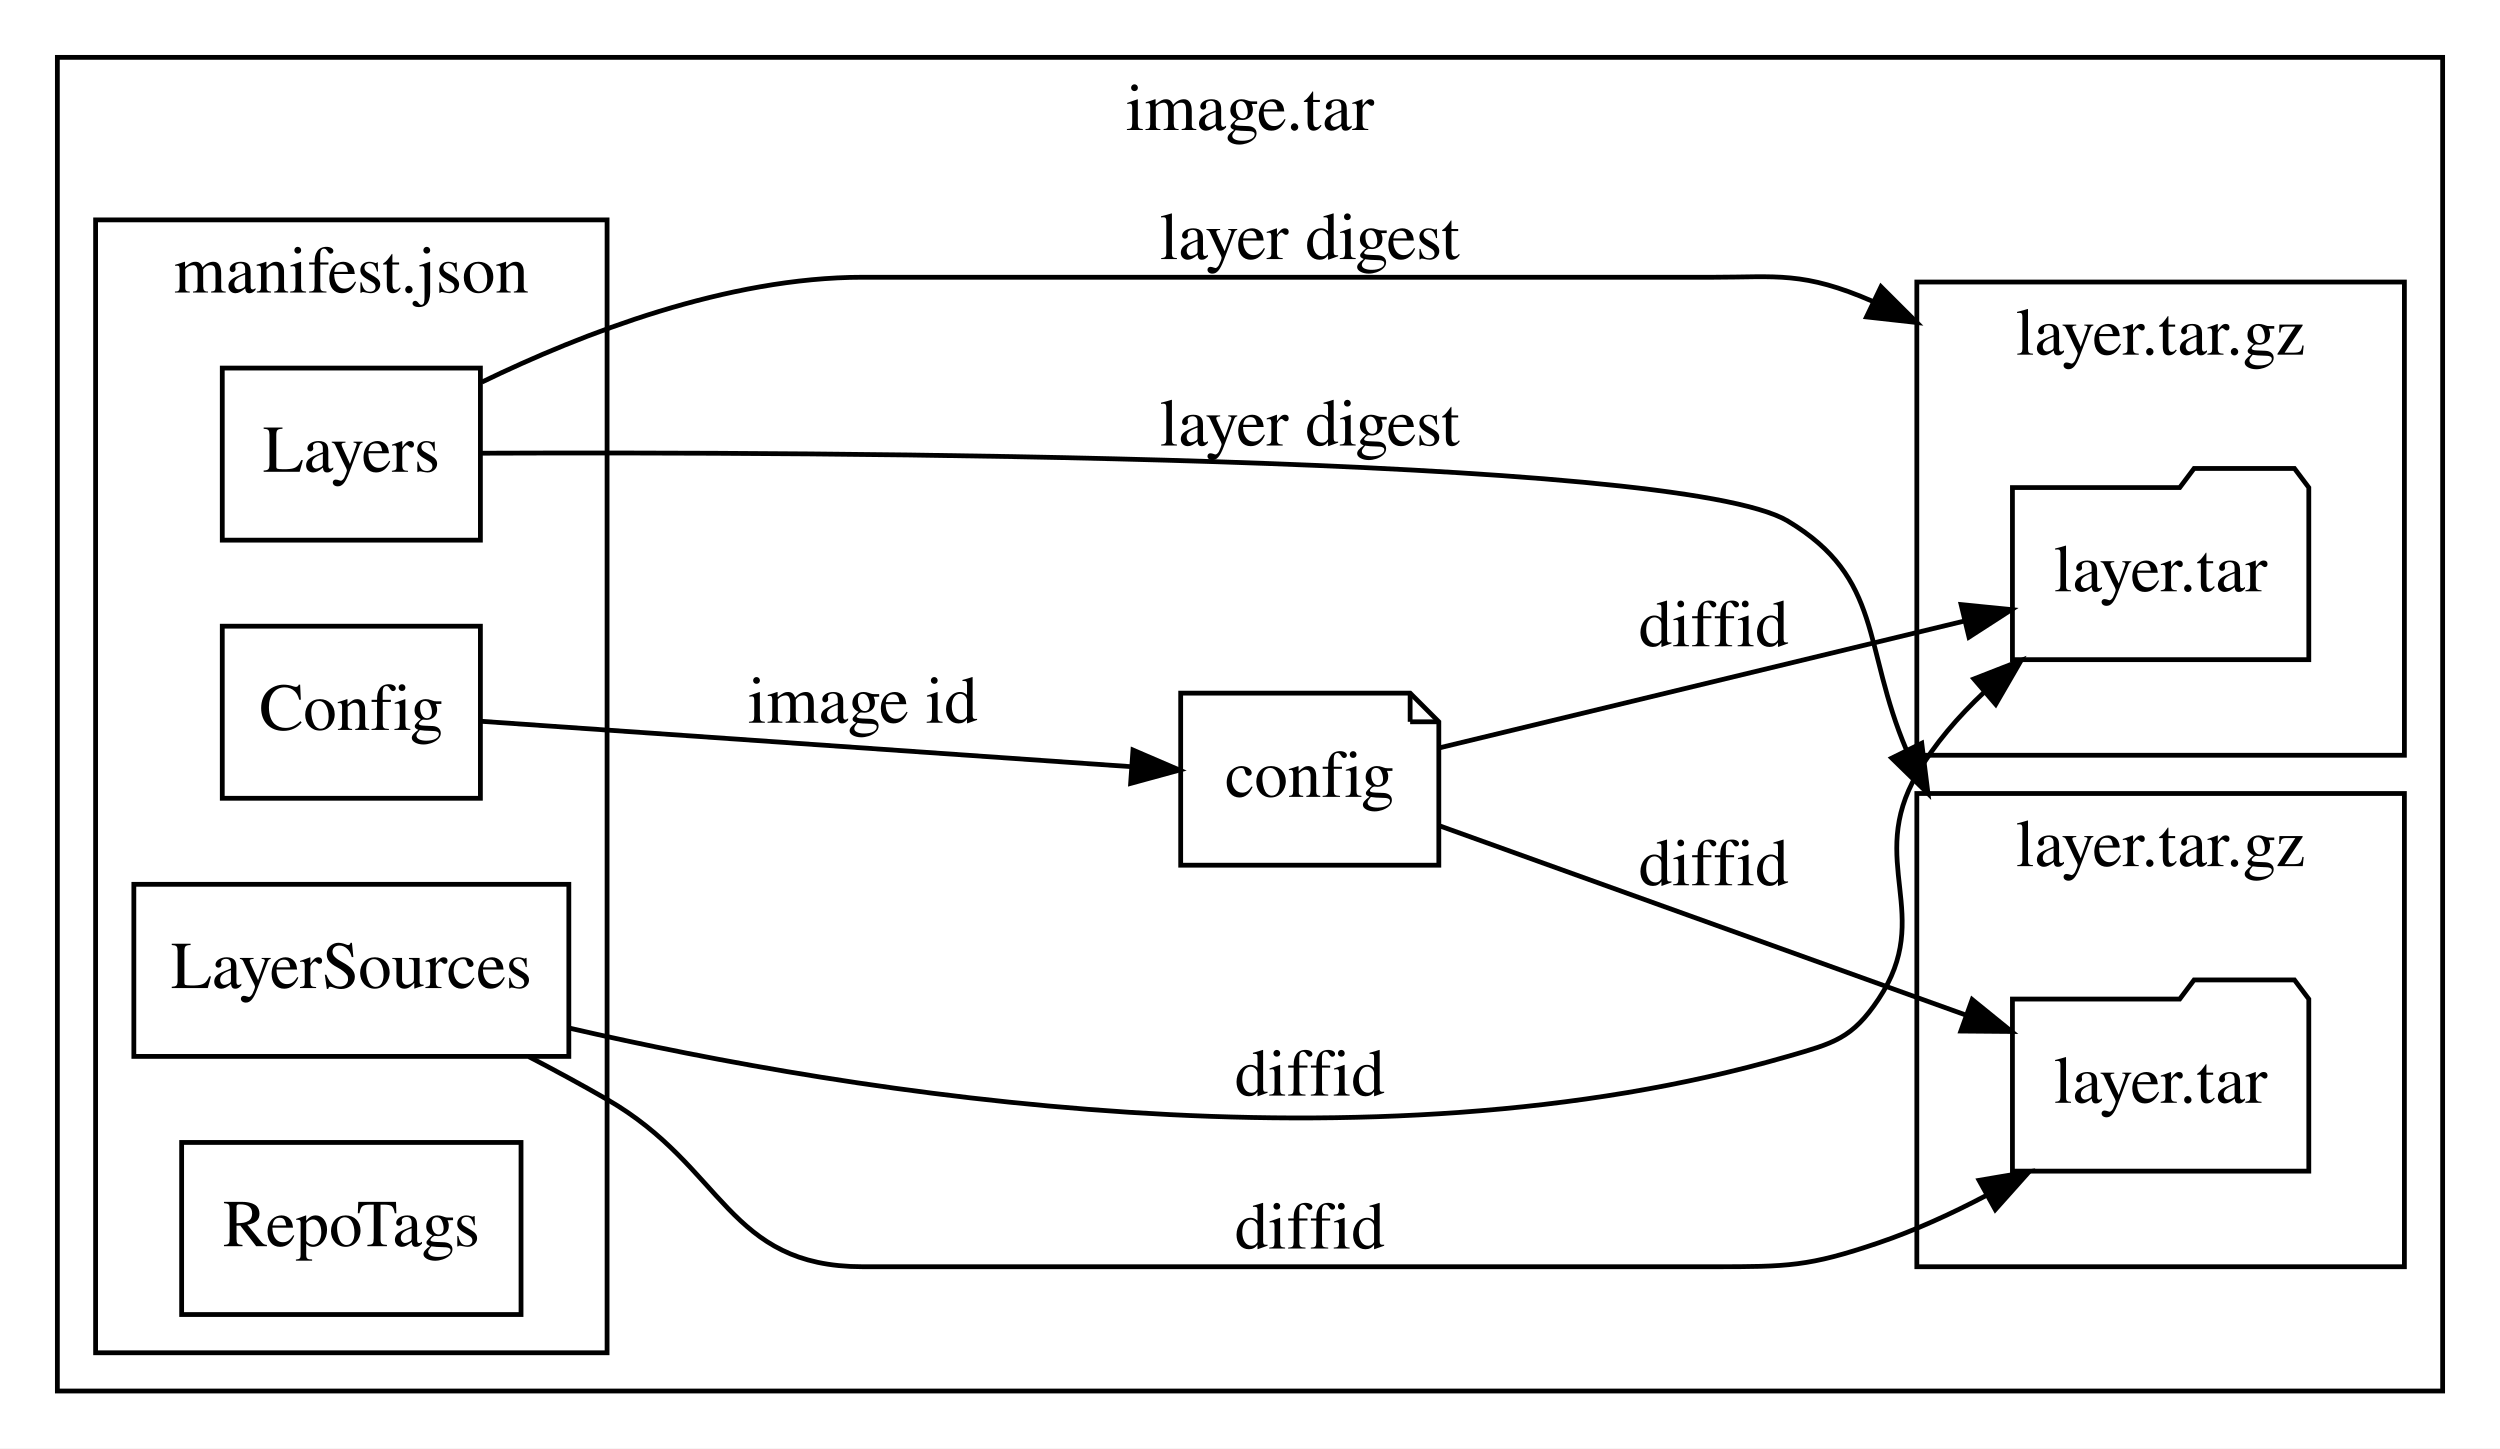
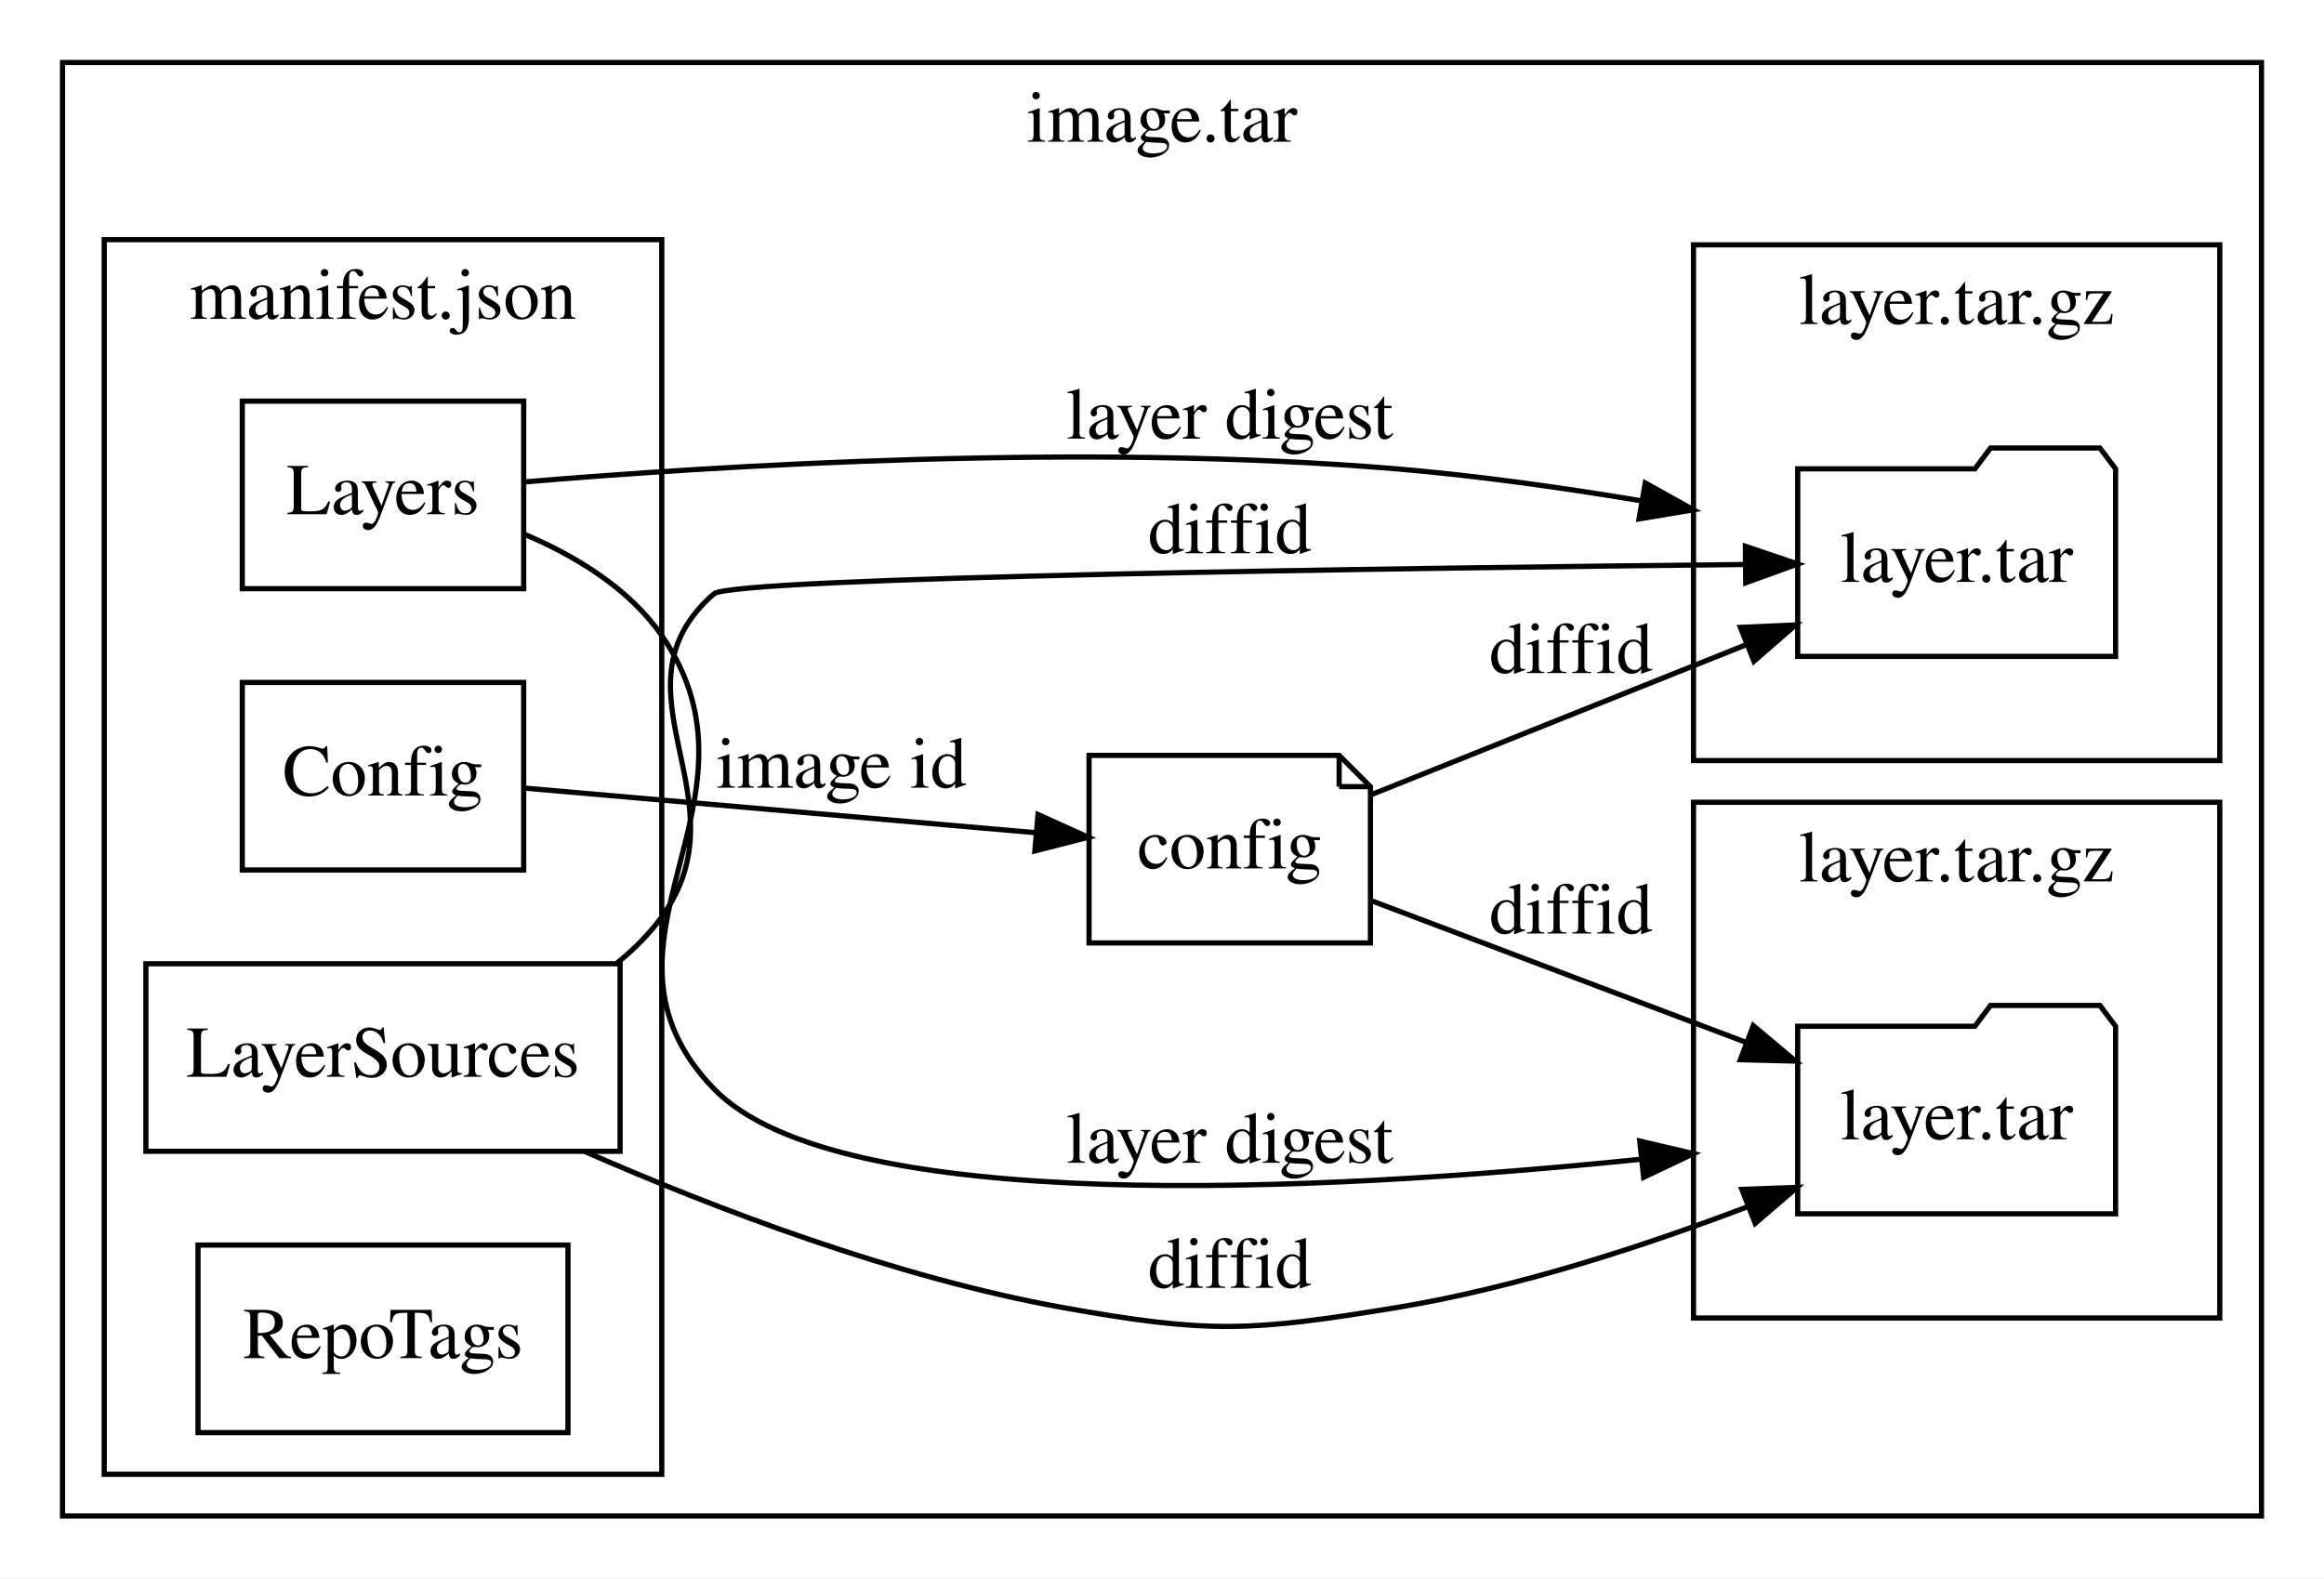
- <svg xmlns="http://www.w3.org/2000/svg" width="523pt" height="303pt" viewBox="0.00 0.00 523.00 303.00">
+ <svg xmlns="http://www.w3.org/2000/svg" width="446pt" height="303pt" viewBox="0.00 0.00 446.00 303.00">
  <g id="graph0" class="graph" transform="scale(1 1) rotate(0) translate(4 299)">
-     <polygon fill="#ffffff" stroke="transparent" points="-4,4 -4,-299 519,-299 519,4 -4,4" />
+     <polygon fill="white" stroke="transparent" points="-4,4 -4,-299 442,-299 442,4 -4,4" />
    <g id="clust1" class="cluster">
-       <polygon fill="none" stroke="#000000" points="8,-8 8,-287 507,-287 507,-8 8,-8" />
-       <text text-anchor="middle" x="257.5" y="-271.8" font-family="Times,serif" font-size="14.00" fill="#000000">image.tar</text>
+       <polygon fill="none" stroke="black" points="8,-8 8,-287 430,-287 430,-8 8,-8" />
+       <text text-anchor="middle" x="219" y="-271.8" font-family="Times,serif" font-size="14.00">image.tar</text>
    </g>
    <g id="clust2" class="cluster">
-       <polygon fill="none" stroke="#000000" points="16,-16 16,-253 123,-253 123,-16 16,-16" />
-       <text text-anchor="middle" x="69.5" y="-237.8" font-family="Times,serif" font-size="14.00" fill="#000000">manifest.json</text>
+       <polygon fill="none" stroke="black" points="16,-16 16,-253 123,-253 123,-16 16,-16" />
+       <text text-anchor="middle" x="69.5" y="-237.8" font-family="Times,serif" font-size="14.00">manifest.json</text>
    </g>
    <g id="clust3" class="cluster">
-       <polygon fill="none" stroke="#000000" points="397,-34 397,-133 499,-133 499,-34 397,-34" />
-       <text text-anchor="middle" x="448" y="-117.8" font-family="Times,serif" font-size="14.00" fill="#000000">layer.tar.gz</text>
+       <polygon fill="none" stroke="black" points="321,-46 321,-145 422,-145 422,-46 321,-46" />
+       <text text-anchor="middle" x="371.5" y="-129.8" font-family="Times,serif" font-size="14.00">layer.tar.gz</text>
    </g>
    <g id="clust4" class="cluster">
-       <polygon fill="none" stroke="#000000" points="397,-141 397,-240 499,-240 499,-141 397,-141" />
-       <text text-anchor="middle" x="448" y="-224.8" font-family="Times,serif" font-size="14.00" fill="#000000">layer.tar.gz</text>
+       <polygon fill="none" stroke="black" points="321,-153 321,-252 422,-252 422,-153 321,-153" />
+       <text text-anchor="middle" x="371.5" y="-236.8" font-family="Times,serif" font-size="14.00">layer.tar.gz</text>
    </g>
    <g id="node1" class="node">
-       <polygon fill="none" stroke="#000000" points="96.5,-168 42.5,-168 42.5,-132 96.5,-132 96.5,-168" />
-       <text text-anchor="middle" x="69.5" y="-146.3" font-family="Times,serif" font-size="14.00" fill="#000000">Config</text>
+       <polygon fill="none" stroke="black" points="96.5,-168 42.5,-168 42.5,-132 96.5,-132 96.5,-168" />
+       <text text-anchor="middle" x="69.5" y="-146.3" font-family="Times,serif" font-size="14.00">Config</text>
    </g>
    <g id="node5" class="node">
-       <polygon fill="none" stroke="#000000" points="291,-154 243,-154 243,-118 297,-118 297,-148 291,-154" />
-       <polyline fill="none" stroke="#000000" points="291,-154 291,-148 " />
-       <polyline fill="none" stroke="#000000" points="297,-148 291,-148 " />
-       <text text-anchor="middle" x="270" y="-132.3" font-family="Times,serif" font-size="14.00" fill="#000000">config</text>
+       <polygon fill="none" stroke="black" points="253,-154 205,-154 205,-118 259,-118 259,-148 253,-154" />
+       <polyline fill="none" stroke="black" points="253,-154 253,-148 " />
+       <polyline fill="none" stroke="black" points="259,-148 253,-148 " />
+       <text text-anchor="middle" x="232" y="-132.3" font-family="Times,serif" font-size="14.00">config</text>
    </g>
    <g id="edge1" class="edge">
-       <path fill="none" stroke="#000000" d="M96.54,-148.112C131.668,-145.659 193.164,-141.365 232.707,-138.604" />
-       <polygon fill="#000000" stroke="#000000" points="233.016,-142.091 242.748,-137.903 232.528,-135.108 233.016,-142.091" />
-       <text text-anchor="middle" x="176.5" y="-147.8" font-family="Times,serif" font-size="14.00" fill="#000000">image id</text>
+       <path fill="none" stroke="black" d="M96.64,-147.72C123.34,-145.39 165,-141.76 194.84,-139.15" />
+       <polygon fill="black" stroke="black" points="195.21,-142.64 204.87,-138.28 194.6,-135.66 195.21,-142.64" />
+       <text text-anchor="middle" x="157.5" y="-147.8" font-family="Times,serif" font-size="14.00">image id</text>
    </g>
    <g id="node2" class="node">
-       <polygon fill="none" stroke="#000000" points="96.5,-222 42.5,-222 42.5,-186 96.5,-186 96.5,-222" />
-       <text text-anchor="middle" x="69.5" y="-200.3" font-family="Times,serif" font-size="14.00" fill="#000000">Layers</text>
+       <polygon fill="none" stroke="black" points="96.5,-222 42.5,-222 42.5,-186 96.5,-186 96.5,-222" />
+       <text text-anchor="middle" x="69.5" y="-200.3" font-family="Times,serif" font-size="14.00">Layers</text>
    </g>
    <g id="node6" class="node">
-       <polygon fill="none" stroke="#000000" points="479,-90 476,-94 455,-94 452,-90 417,-90 417,-54 479,-54 479,-90" />
-       <text text-anchor="middle" x="448" y="-68.3" font-family="Times,serif" font-size="14.00" fill="#000000">layer.tar</text>
+       <polygon fill="none" stroke="black" points="402,-102 399,-106 378,-106 375,-102 341,-102 341,-66 402,-66 402,-102" />
+       <text text-anchor="middle" x="371.5" y="-80.3" font-family="Times,serif" font-size="14.00">layer.tar</text>
    </g>
    <g id="edge2" class="edge">
-       <path fill="none" stroke="#000000" d="M96.52,-204.19C165.974,-204.476 346.913,-203.863 370,-190 390.008,-177.986 385.591,-163.813 394.84,-142.07" />
-       <polygon fill="#000000" stroke="#000000" points="398.031,-143.513 399.335,-132.999 391.759,-140.405 398.031,-143.513" />
-       <text text-anchor="middle" x="270" y="-205.8" font-family="Times,serif" font-size="14.00" fill="#000000">layer digest</text>
+       <path fill="none" stroke="black" d="M96.54,-196.49C106.38,-192.33 116.7,-186.1 123,-177 145.14,-144.99 105.95,-117.98 133,-90 156.67,-65.52 248.59,-70.12 310.89,-76.47" />
+       <polygon fill="black" stroke="black" points="310.69,-79.97 321,-77.55 311.43,-73.01 310.69,-79.97" />
+       <text text-anchor="middle" x="232" y="-75.8" font-family="Times,serif" font-size="14.00">layer digest</text>
    </g>
    <g id="node7" class="node">
-       <polygon fill="none" stroke="#000000" points="479,-197 476,-201 455,-201 452,-197 417,-197 417,-161 479,-161 479,-197" />
-       <text text-anchor="middle" x="448" y="-175.3" font-family="Times,serif" font-size="14.00" fill="#000000">layer.tar</text>
+       <polygon fill="none" stroke="black" points="402,-209 399,-213 378,-213 375,-209 341,-209 341,-173 402,-173 402,-209" />
+       <text text-anchor="middle" x="371.5" y="-187.3" font-family="Times,serif" font-size="14.00">layer.tar</text>
    </g>
    <g id="edge3" class="edge">
-       <path fill="none" stroke="#000000" d="M96.768,-219.049C117.878,-229.293 148.196,-241 176.5,-241 176.5,-241 176.5,-241 354.5,-241 367.573,-241 373.243,-242.298 387.859,-235.918" />
-       <polygon fill="#000000" stroke="#000000" points="389.503,-239.011 397.003,-231.527 386.473,-232.701 389.503,-239.011" />
-       <text text-anchor="middle" x="270" y="-244.8" font-family="Times,serif" font-size="14.00" fill="#000000">layer digest</text>
+       <path fill="none" stroke="black" d="M96.53,-206.48C133.73,-209.61 204.23,-214.02 264,-209 279.37,-207.71 295.85,-205.39 311.14,-202.84" />
+       <polygon fill="black" stroke="black" points="311.74,-206.29 321,-201.14 310.55,-199.39 311.74,-206.29" />
+       <text text-anchor="middle" x="232" y="-214.8" font-family="Times,serif" font-size="14.00">layer digest</text>
    </g>
    <g id="node3" class="node">
-       <polygon fill="none" stroke="#000000" points="115,-114 24,-114 24,-78 115,-78 115,-114" />
-       <text text-anchor="middle" x="69.5" y="-92.3" font-family="Times,serif" font-size="14.00" fill="#000000">LayerSources</text>
+       <polygon fill="none" stroke="black" points="115,-114 24,-114 24,-78 115,-78 115,-114" />
+       <text text-anchor="middle" x="69.5" y="-92.3" font-family="Times,serif" font-size="14.00">LayerSources</text>
    </g>
    <g id="edge6" class="edge">
-       <path fill="none" stroke="#000000" d="M106.626,-77.942C112.169,-75.051 117.773,-72.016 123,-69 147.611,-54.799 148.086,-34 176.5,-34 176.5,-34 176.5,-34 354.5,-34 369.993,-34 374.327,-34.024 389,-39 396.581,-41.571 404.31,-45.114 411.57,-48.929" />
-       <polygon fill="#000000" stroke="#000000" points="410.025,-52.074 420.47,-53.854 413.415,-45.95 410.025,-52.074" />
-       <text text-anchor="middle" x="270" y="-37.8" font-family="Times,serif" font-size="14.00" fill="#000000">diffid</text>
+       <path fill="none" stroke="black" d="M108.31,-77.92C133.61,-66.85 168.02,-53.74 200,-48 228,-42.98 235.93,-43.38 264,-48 287.01,-51.78 311.73,-59.87 331.56,-67.43" />
+       <polygon fill="black" stroke="black" points="330.28,-70.69 340.87,-71.07 332.84,-64.17 330.28,-70.69" />
+       <text text-anchor="middle" x="232" y="-51.8" font-family="Times,serif" font-size="14.00">diffid</text>
    </g>
    <g id="edge7" class="edge">
-       <path fill="none" stroke="#000000" d="M115.097,-83.922C174.906,-70.173 282.519,-52.687 370,-78 379.594,-80.776 383.46,-81.69 389,-90 400.754,-107.63 386.375,-118.667 397,-137 400.677,-143.345 405.699,-149.141 411.164,-154.266" />
-       <polygon fill="#000000" stroke="#000000" points="408.94,-156.969 418.807,-160.826 413.499,-151.657 408.94,-156.969" />
-       <text text-anchor="middle" x="270" y="-69.8" font-family="Times,serif" font-size="14.00" fill="#000000">diffid</text>
+       <path fill="none" stroke="black" d="M114.41,-114.14C117.65,-116.74 120.59,-119.68 123,-123 139.4,-145.59 111.98,-166.64 133,-185 136.67,-188.2 264.23,-189.95 330.85,-190.64" />
+       <polygon fill="black" stroke="black" points="330.96,-194.14 341,-190.74 331.03,-187.14 330.96,-194.14" />
+       <text text-anchor="middle" x="232" y="-192.8" font-family="Times,serif" font-size="14.00">diffid</text>
    </g>
    <g id="node4" class="node">
-       <polygon fill="none" stroke="#000000" points="105,-60 34,-60 34,-24 105,-24 105,-60" />
-       <text text-anchor="middle" x="69.5" y="-38.3" font-family="Times,serif" font-size="14.00" fill="#000000">RepoTags</text>
+       <polygon fill="none" stroke="black" points="105,-60 34,-60 34,-24 105,-24 105,-60" />
+       <text text-anchor="middle" x="69.5" y="-38.3" font-family="Times,serif" font-size="14.00">RepoTags</text>
    </g>
    <g id="edge4" class="edge">
-       <path fill="none" stroke="#000000" d="M297.034,-126.28C326.334,-115.745 373.42,-98.815 407.218,-86.663" />
-       <polygon fill="#000000" stroke="#000000" points="408.583,-89.892 416.809,-83.215 406.214,-83.305 408.583,-89.892" />
-       <text text-anchor="middle" x="354.5" y="-113.8" font-family="Times,serif" font-size="14.00" fill="#000000">diffid</text>
+       <path fill="none" stroke="black" d="M259.19,-126.1C279.5,-118.41 308,-107.64 331.07,-98.91" />
+       <polygon fill="black" stroke="black" points="332.47,-102.12 340.59,-95.31 329.99,-95.58 332.47,-102.12" />
+       <text text-anchor="middle" x="297.5" y="-119.8" font-family="Times,serif" font-size="14.00">diffid</text>
    </g>
    <g id="edge5" class="edge">
-       <path fill="none" stroke="#000000" d="M297.034,-142.531C326.208,-149.578 373.017,-160.886 406.782,-169.043" />
-       <polygon fill="#000000" stroke="#000000" points="406.266,-172.519 416.809,-171.465 407.91,-165.715 406.266,-172.519" />
-       <text text-anchor="middle" x="354.5" y="-163.8" font-family="Times,serif" font-size="14.00" fill="#000000">diffid</text>
+       <path fill="none" stroke="black" d="M259.19,-146.47C279.5,-154.6 308,-166 331.07,-175.23" />
+       <polygon fill="black" stroke="black" points="330,-178.57 340.59,-179.03 332.6,-172.07 330,-178.57" />
+       <text text-anchor="middle" x="297.5" y="-169.8" font-family="Times,serif" font-size="14.00">diffid</text>
    </g>
  </g>
</svg>
